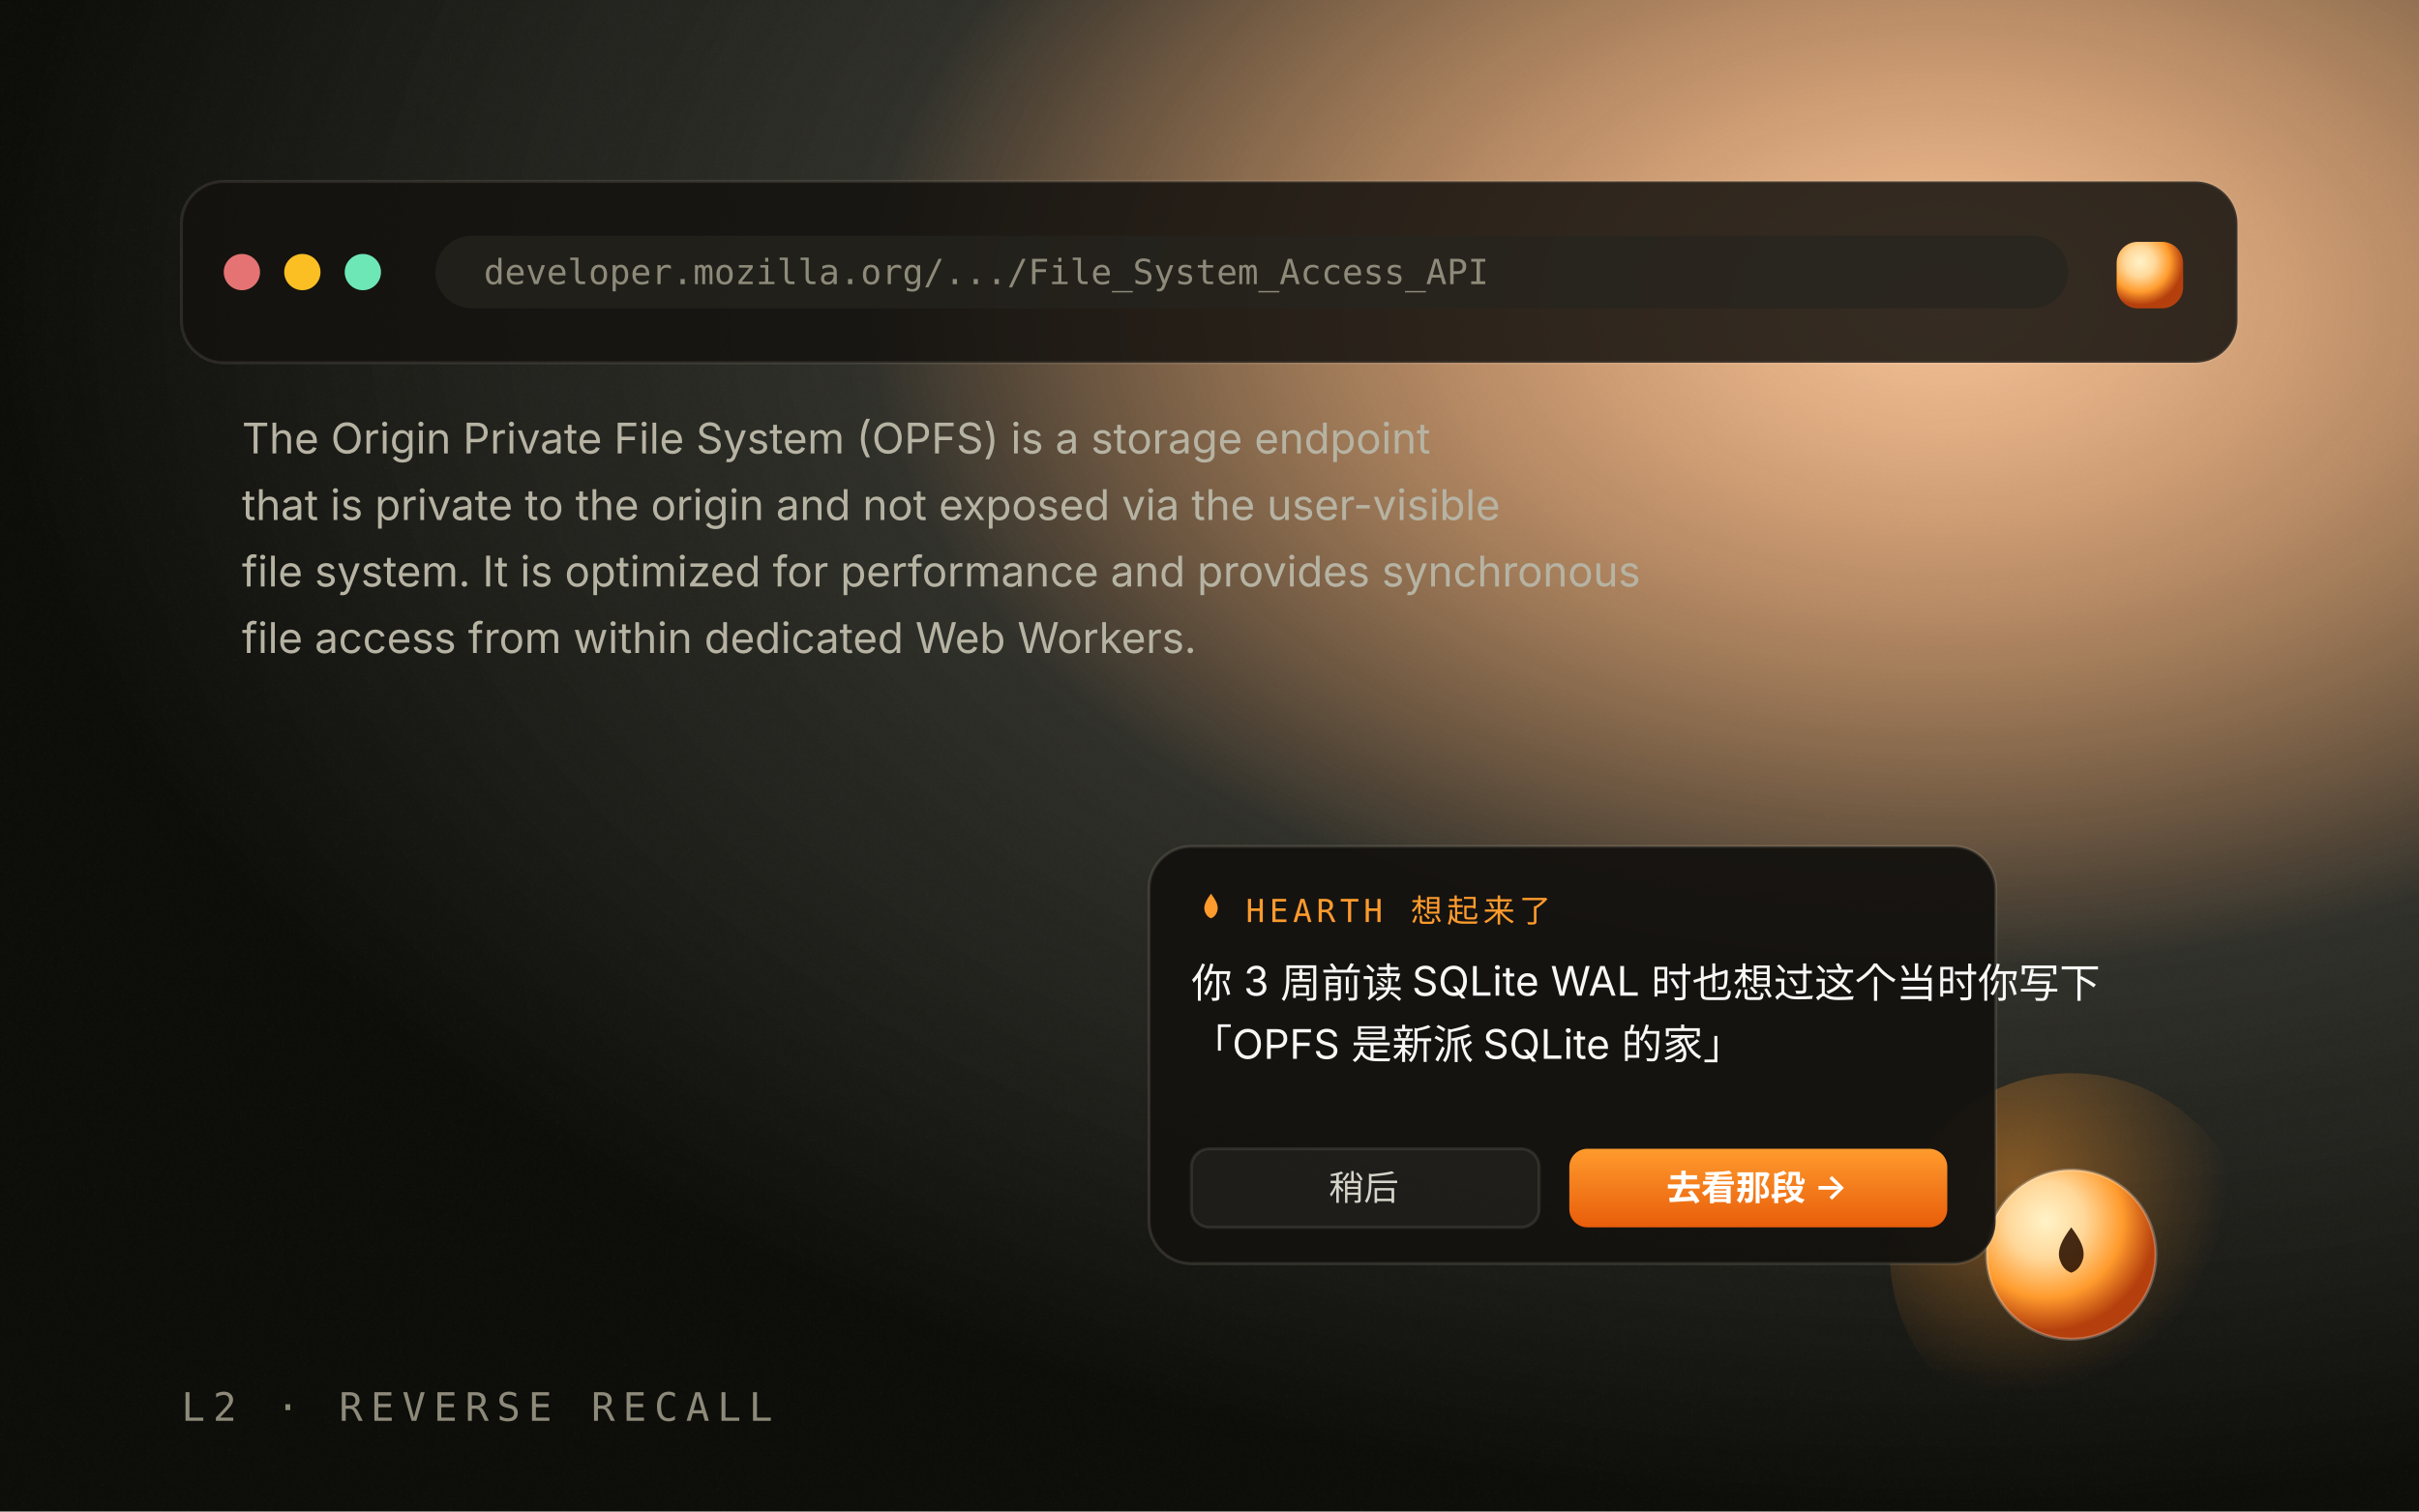
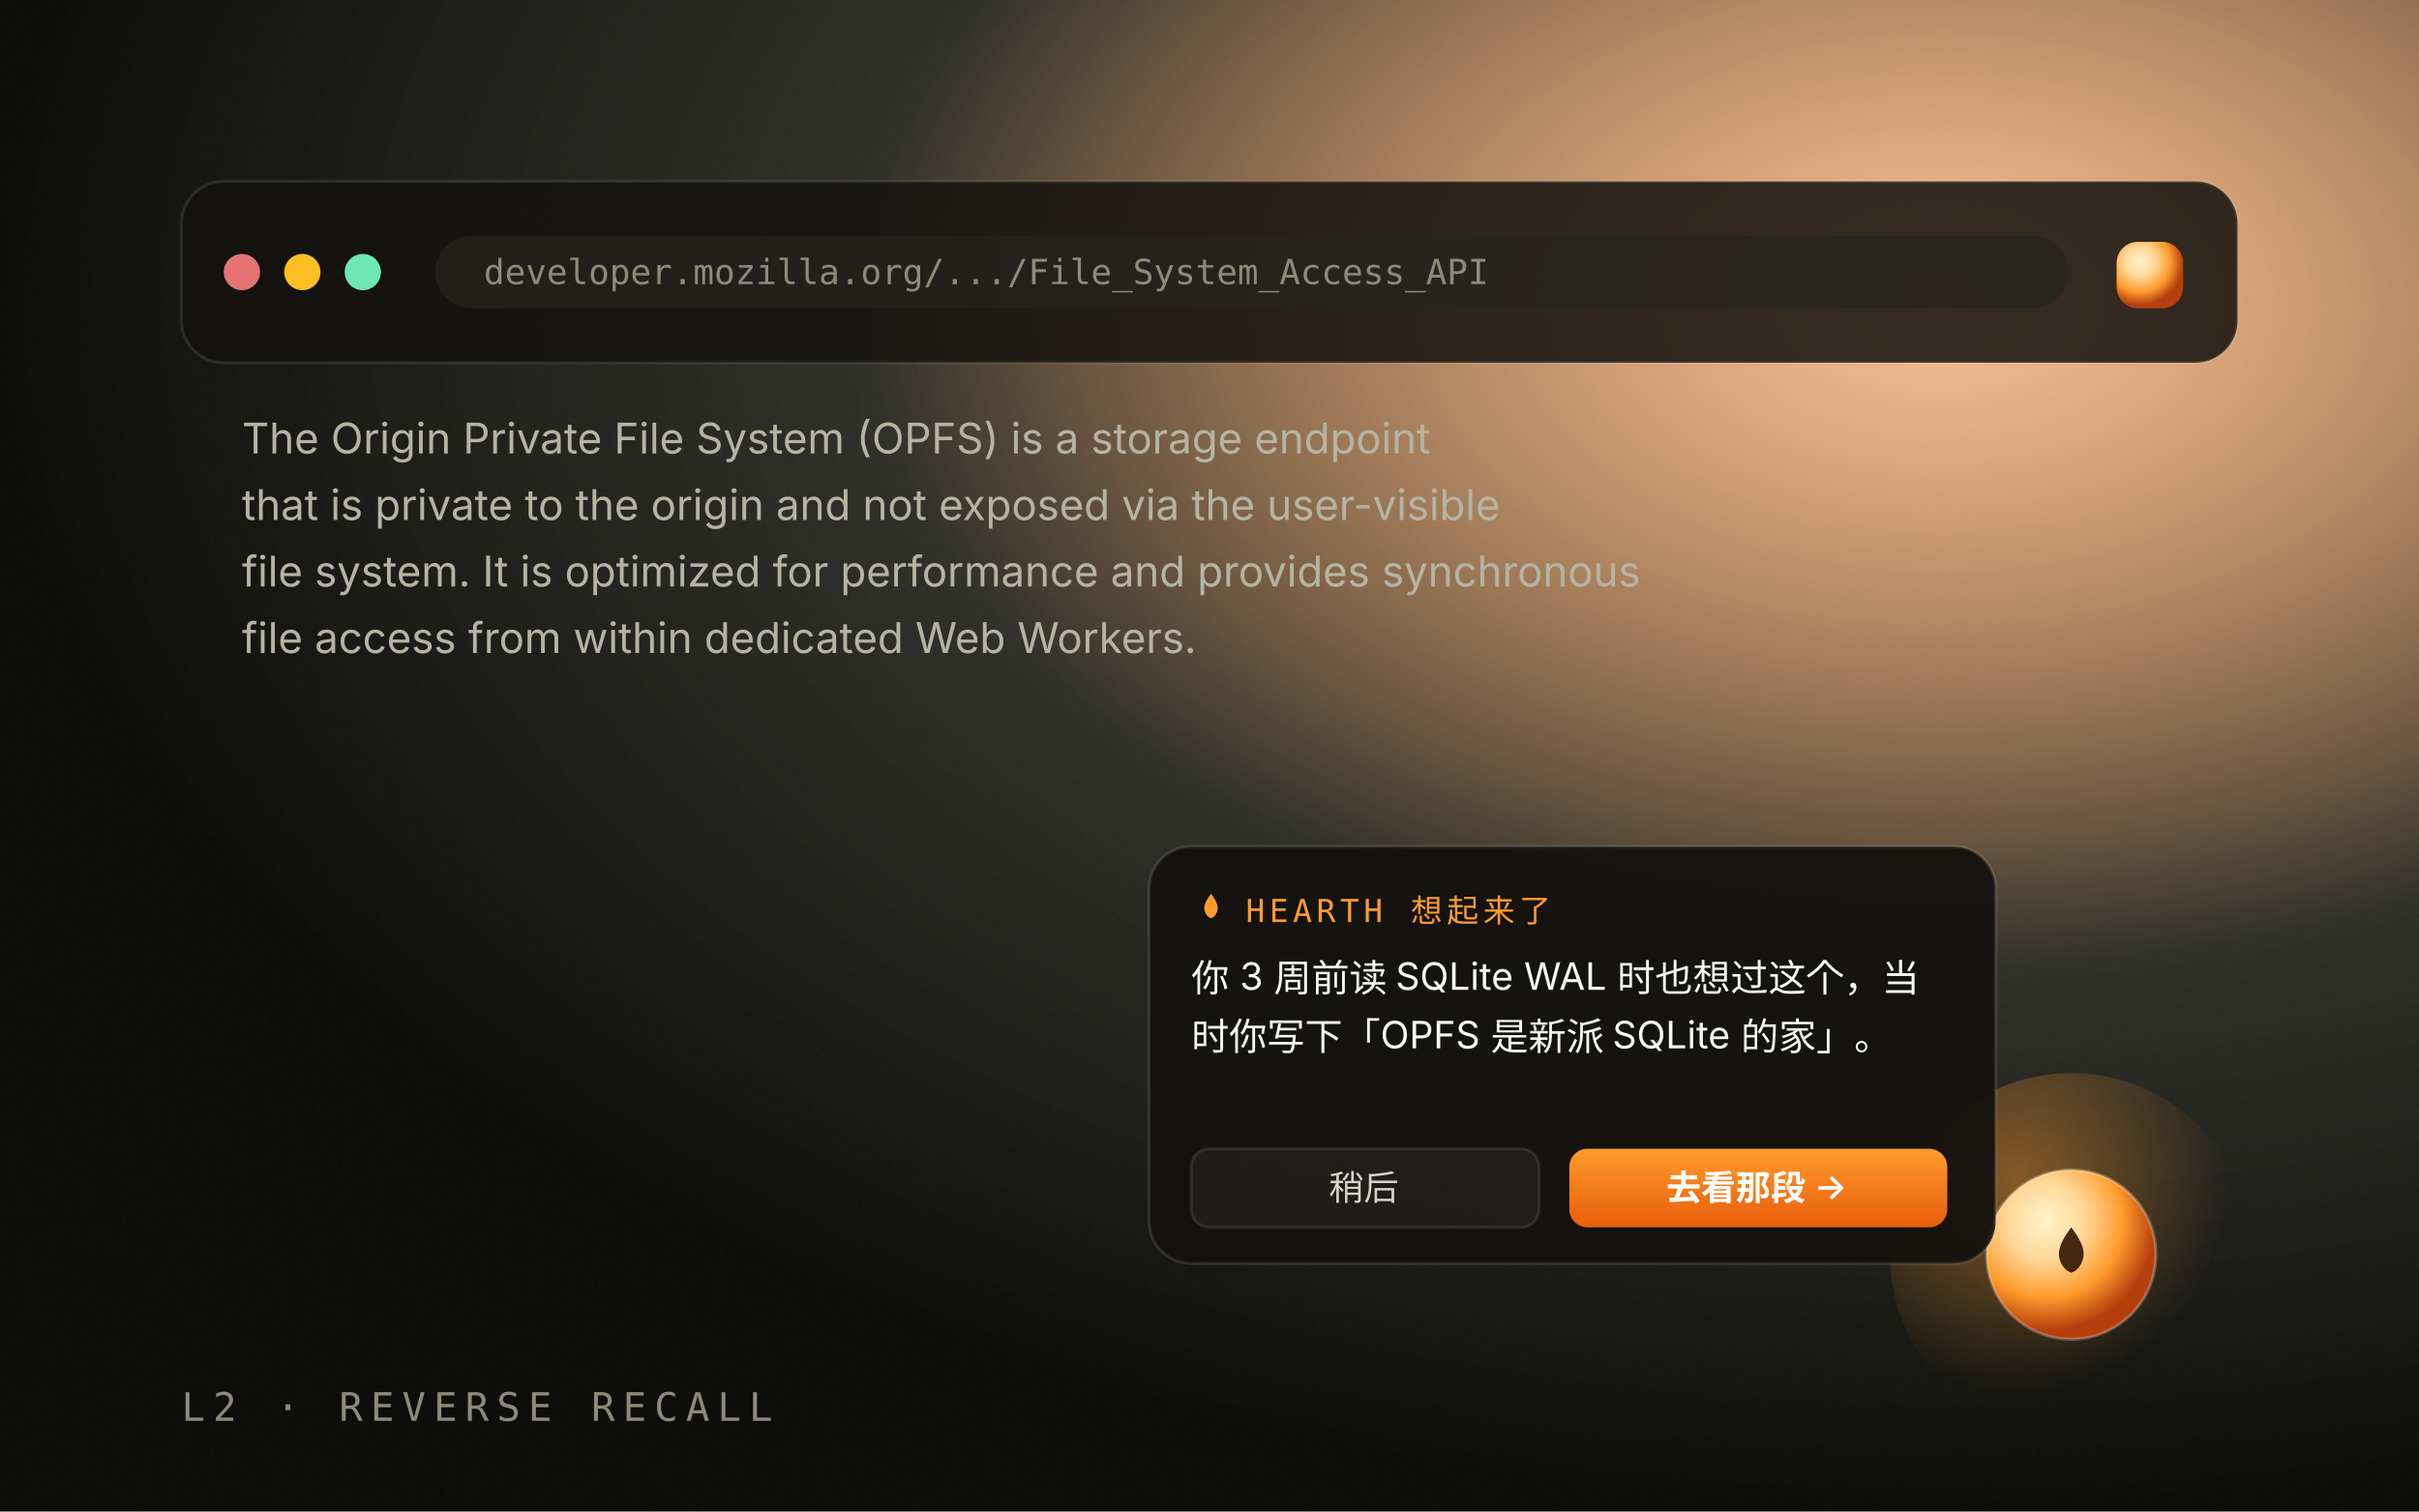
<svg xmlns="http://www.w3.org/2000/svg" viewBox="0 0 800 500">
  <defs>
    <radialGradient id="bg" cx="80%" cy="20%" r="80%">
      <stop offset="0%" stop-color="#f87b15" stop-opacity="0.40" />
      <stop offset="55%" stop-color="#262620" stop-opacity="0.95" />
      <stop offset="100%" stop-color="#0c0c09" stop-opacity="1" />
    </radialGradient>
    <radialGradient id="orb" cx="35%" cy="30%" r="65%">
      <stop offset="0%" stop-color="#fff3c8" />
      <stop offset="35%" stop-color="#ffd89a" />
      <stop offset="70%" stop-color="#ff9b2d" />
      <stop offset="100%" stop-color="#c0420c" stop-opacity="0.92" />
    </radialGradient>
    <radialGradient id="halo" cx="35%" cy="30%" r="58%">
      <stop offset="0%" stop-color="#ff9b2d" stop-opacity="0.45" />
      <stop offset="100%" stop-color="#ff9b2d" stop-opacity="0" />
    </radialGradient>
    <linearGradient id="card" x1="0%" y1="0%" x2="0%" y2="100%">
      <stop offset="0%" stop-color="rgba(38,38,32,0.92)" />
      <stop offset="100%" stop-color="rgba(28,26,22,0.95)" />
    </linearGradient>
    <linearGradient id="ember-text" x1="0%" y1="0%" x2="0%" y2="100%">
      <stop offset="0%" stop-color="#ffd89a" />
      <stop offset="100%" stop-color="#f87b15" />
    </linearGradient>
    <linearGradient id="ember-fill" x1="0%" y1="0%" x2="0%" y2="100%">
      <stop offset="0%" stop-color="#ff9b2d" />
      <stop offset="100%" stop-color="#e85d0a" />
    </linearGradient>
    <symbol id="brand" viewBox="0 0 24 24">
      <path d="M3 11 Q3 9 5 9 L19 9 Q21 9 21 11 L20 16 Q19 20 16 20 L8 20 Q5 20 4 16 Z" fill="none" stroke="currentColor" stroke-width="1.6" stroke-linejoin="round" />
      <path d="M12 3 C9 7 8 9 9 12 C9.6 14 11 14.6 12 14.6 C13 14.6 14.4 14 15 12 C16 9 15 7 12 3 Z" fill="currentColor" />
    </symbol>
    <symbol id="flame" viewBox="0 0 24 24">
      <path d="M12 3 C9 7 7.5 10 8 13 Q9 17 12 18 Q15 17 16 13 C16.5 10 15 7 12 3 Z" fill="currentColor" />
    </symbol>
    <symbol id="save" viewBox="0 0 24 24">
      <path d="M7 4 L17 4 Q18 4 18 5 L18 20 L12 16 L6 20 L6 5 Q6 4 7 4 Z" fill="none" stroke="currentColor" stroke-width="1.6" stroke-linejoin="round" stroke-linecap="round" />
    </symbol>
    <symbol id="spark" viewBox="0 0 24 24">
      <path d="M12 3 L13.5 8.2 L18.5 9.5 L13.5 10.8 L12 16 L10.5 10.8 L5.5 9.5 L10.5 8.2 Z" fill="currentColor" />
    </symbol>
    <symbol id="thread" viewBox="0 0 24 24">
      <path d="M8 7 Q4 7 4 11 Q4 15 8 15 L11 15" fill="none" stroke="currentColor" stroke-width="1.6" stroke-linecap="round" />
      <path d="M16 9 L13 9 Q9 9 9 13 Q9 17 13 17 L16 17" fill="none" stroke="currentColor" stroke-width="1.6" stroke-linecap="round" opacity="0.5" />
      <path d="M16 17 Q20 17 20 13 Q20 9 16 9" fill="none" stroke="currentColor" stroke-width="1.6" stroke-linecap="round" />
    </symbol>
    <symbol id="feather" viewBox="0 0 24 24">
      <path d="M19 5 Q14 5 10 9 Q6 13 6 18 L7.5 16.5 Q11 13 14 12 Q11 14 9 17 L11 17 Q15 17 18 14 Q21 11 21 7 Q21 5 19 5 Z" fill="none" stroke="currentColor" stroke-width="1.6" stroke-linejoin="round" stroke-linecap="round" />
      <path d="M6 18 L4 20" stroke="currentColor" stroke-width="1.6" stroke-linecap="round" />
    </symbol>
    <symbol id="shield" viewBox="0 0 24 24">
      <path d="M12 3 L20 6 L20 12 Q20 18 12 21 Q4 18 4 12 L4 6 Z" fill="none" stroke="currentColor" stroke-width="1.6" stroke-linejoin="round" />
      <path d="M9 12 L11.4 14.4 L15 10.6" fill="none" stroke="currentColor" stroke-width="1.6" stroke-linecap="round" stroke-linejoin="round" />
    </symbol>
    <symbol id="search" viewBox="0 0 24 24">
      <circle cx="11" cy="11" r="6.5" fill="none" stroke="currentColor" stroke-width="1.6" />
      <path d="M16 16 L21 21" stroke="currentColor" stroke-width="1.6" stroke-linecap="round" />
    </symbol>
    <filter id="grain">
      <feTurbulence baseFrequency="0.85" numOctaves="2" />
      <feColorMatrix values="0 0 0 0 1  0 0 0 0 0.85  0 0 0 0 0.5  0 0 0 0.04 0" />
    </filter>
  </defs>
  <rect width="800" height="500" fill="url(#bg)" />
  <rect width="800" height="500" filter="url(#grain)" opacity="0.6" />
  <g transform="translate(60, 60)">
    <rect width="680" height="60" rx="14" fill="rgba(20,18,15,0.85)" stroke="rgba(255,243,220,0.10)" />
    <circle cx="20" cy="30" r="6" fill="#e57373" />
    <circle cx="40" cy="30" r="6" fill="#fbbf24" />
    <circle cx="60" cy="30" r="6" fill="#6ee7b7" />
    <rect x="84" y="18" width="540" height="24" rx="12" fill="rgba(38,36,30,0.7)" />
    <text x="100" y="34" font-size="11.5" fill="#8e8a7a" font-family="'JetBrains Mono', ui-monospace, monospace">developer.mozilla.org/.../File_System_Access_API</text>
    <rect x="640" y="20" width="22" height="22" rx="7" fill="url(#orb)" />
  </g>
  <g transform="translate(80, 150)" font-size="14" fill="#b6b3a3" font-family="'Noto Serif SC', 'Inter', system-ui, sans-serif">
    <text y="0">The Origin Private File System (OPFS) is a storage endpoint</text>
    <text y="22">that is private to the origin and not exposed via the user-visible</text>
    <text y="44">file system. It is optimized for performance and provides synchronous</text>
    <text y="66">file access from within dedicated Web Workers.</text>
  </g>
  <g transform="translate(685, 415)">
    <circle cx="0" cy="0" r="60" fill="url(#halo)" />
    <circle cx="0" cy="0" r="28" fill="url(#orb)" stroke="rgba(255,255,255,0.25)" />
    <use href="#flame" x="-12" y="-12" width="24" height="24" color="rgba(45,18,0,0.88)" />
  </g>
  <g transform="translate(380, 280)">
    <rect width="280" height="138" rx="14" fill="rgba(20,18,15,0.95)" stroke="rgba(255,243,220,0.12)" />
    <use href="#flame" x="14" y="14" width="13" height="13" color="#ff9b2d" />
    <text x="32" y="25" font-size="10.5" fill="#ff9b2d" font-family="'JetBrains Mono', ui-monospace, monospace" letter-spacing="0.14em">HEARTH 想起来了</text>
-     <text x="14" y="50" font-size="13.5" fill="#f7f7f5" font-family="'Noto Serif SC', 'Inter', system-ui, sans-serif">你 3 周前读 SQLite WAL 时也想过这个当时你写下</text>
-     <text x="14" y="70.25" font-size="13.5" fill="#f7f7f5" font-family="'Noto Serif SC', 'Inter', system-ui, sans-serif">「OPFS 是新派 SQLite 的家」</text>
+     <text x="14" y="48" font-size="12.5" fill="#f7f7f5" font-family="'Noto Serif SC', 'Inter', system-ui, sans-serif">你 3 周前读 SQLite WAL 时也想过这个，当</text>
+     <text x="14" y="67.375" font-size="12.5" fill="#f7f7f5" font-family="'Noto Serif SC', 'Inter', system-ui, sans-serif">时你写下「OPFS 是新派 SQLite 的家」。</text>
    <g transform="translate(14, 100)">
      <rect width="115" height="26" rx="6" fill="rgba(255,255,255,0.05)" stroke="rgba(255,243,220,0.10)" />
      <text x="57" y="17" text-anchor="middle" font-size="11.5" fill="#d6d4ca" font-family="'Noto Serif SC', 'Inter', system-ui, sans-serif">稍后</text>
      <rect x="125" y="0" width="125" height="26" rx="6" fill="url(#ember-fill)" />
      <text x="187" y="17" text-anchor="middle" font-size="11.5" fill="#fff" font-family="'Noto Serif SC', 'Inter', system-ui, sans-serif" font-weight="600">去看那段 →</text>
    </g>
  </g>
  <text x="60" y="470" font-size="13" fill="#8e8a7a" font-family="'JetBrains Mono', ui-monospace, monospace" letter-spacing="0.2em">L2  ·  REVERSE  RECALL</text>
</svg>
